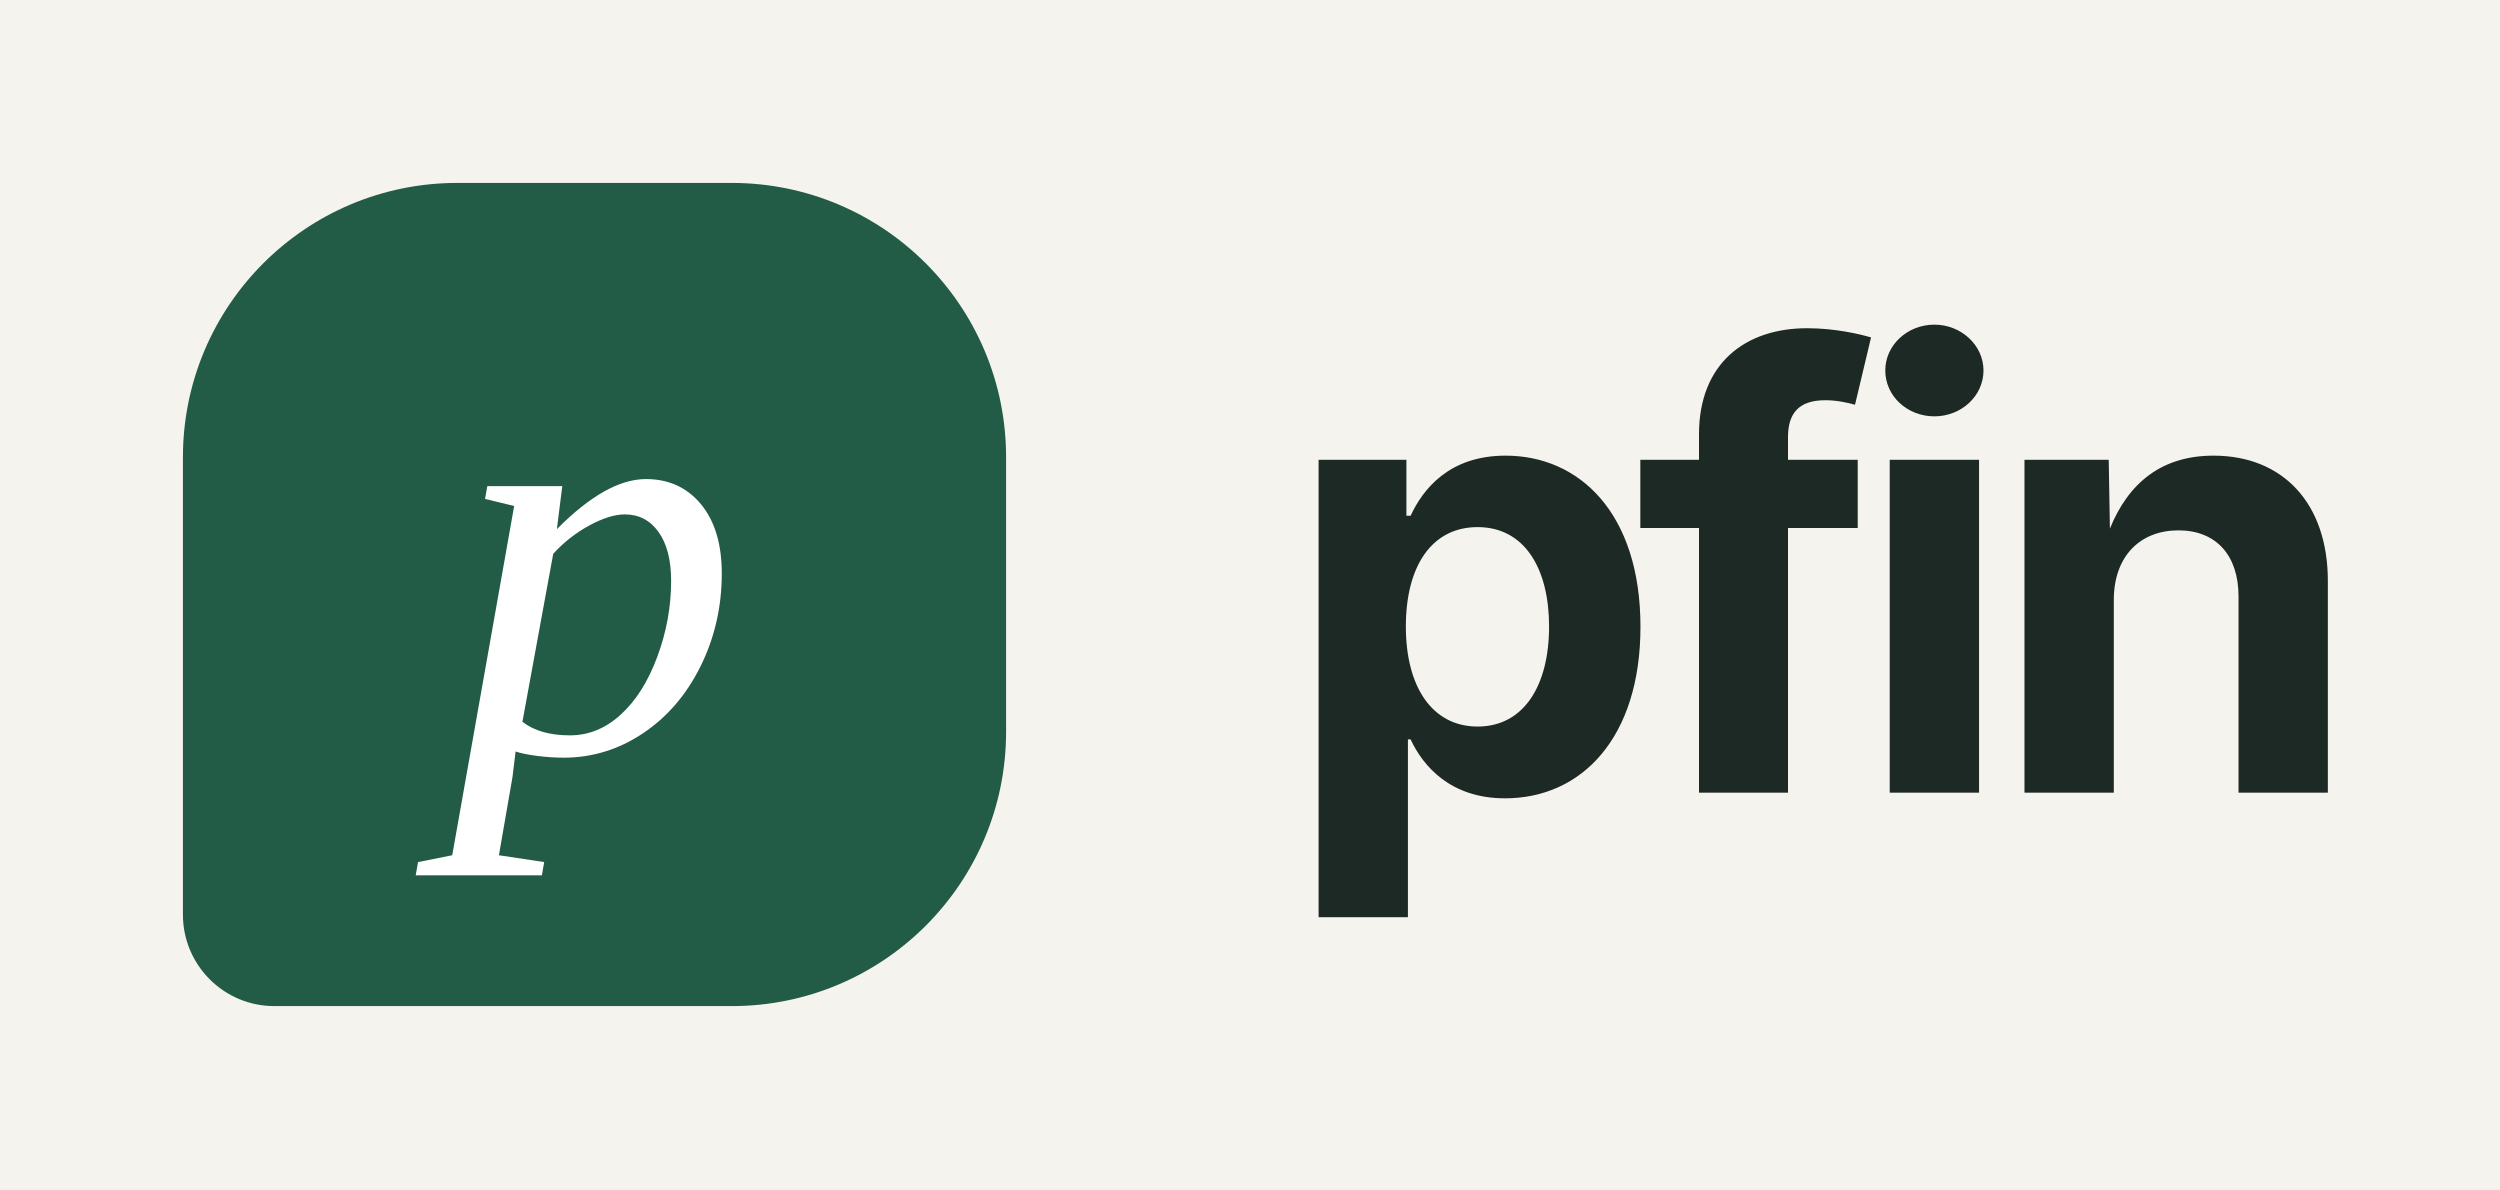
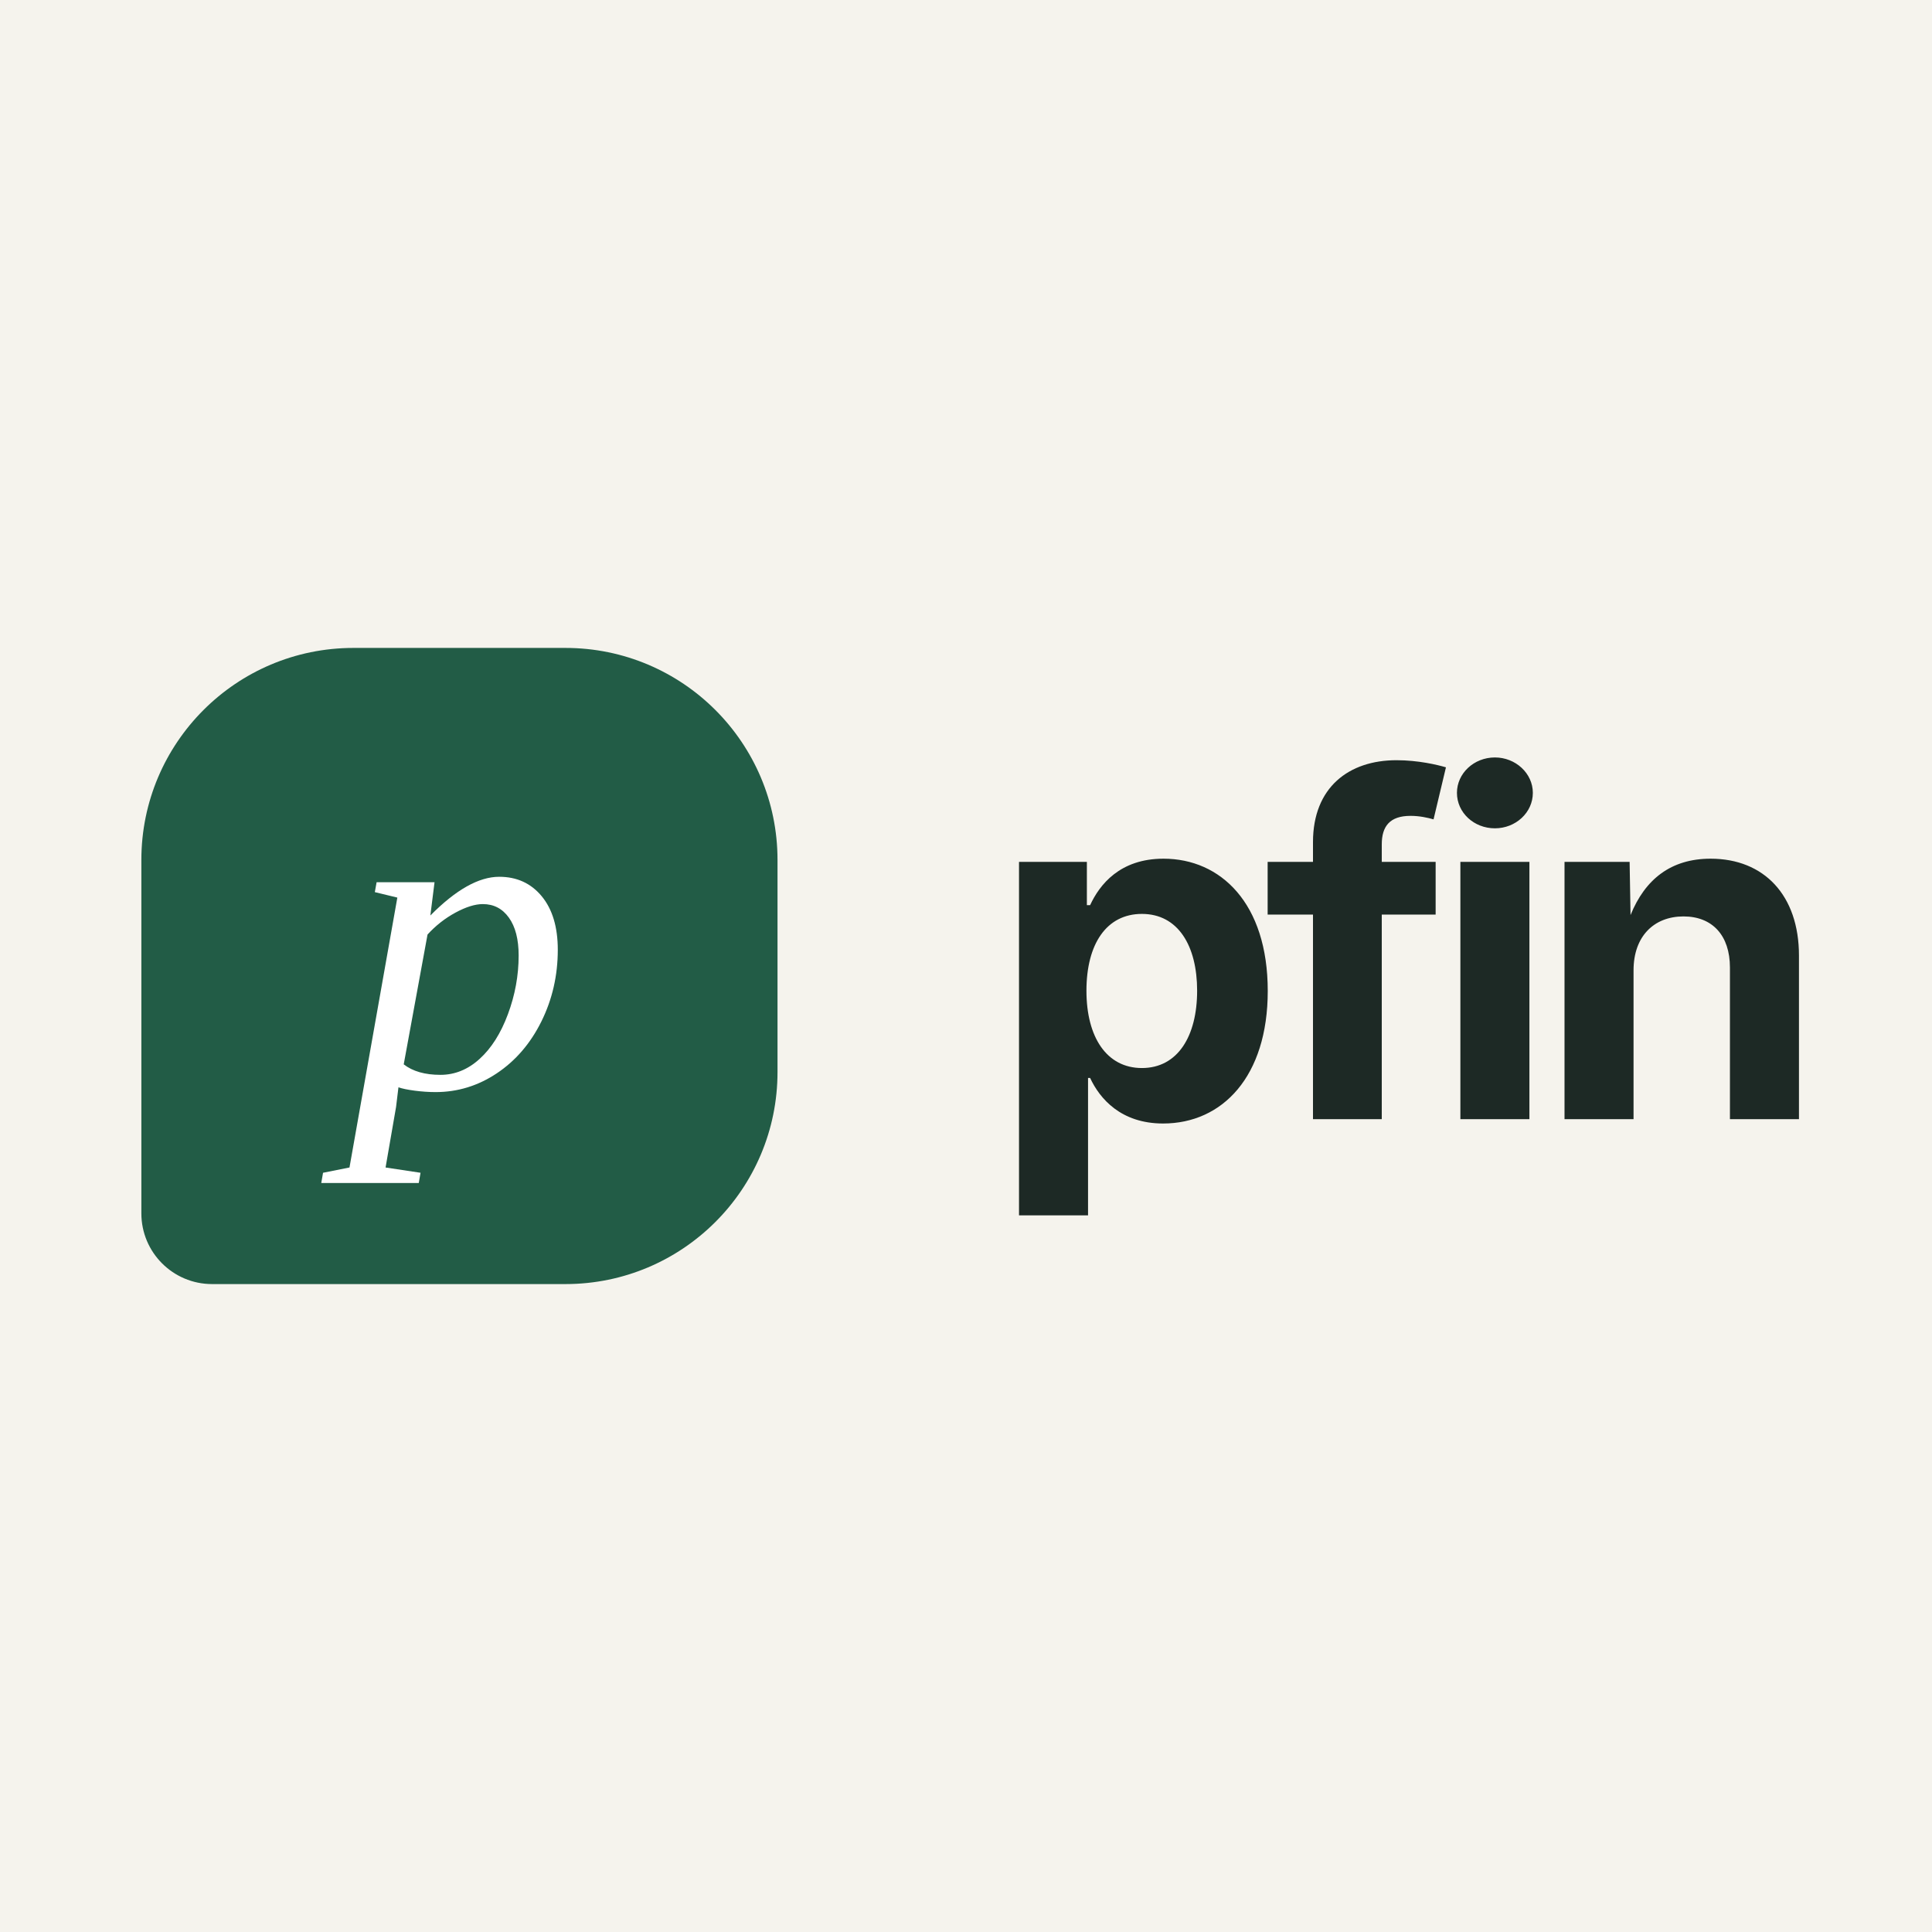
- <svg xmlns="http://www.w3.org/2000/svg" width="492" height="234" viewBox="-36 -36 492 234">
-   <rect x="-36" y="-36" width="492" height="234" fill="#f5f3ed" />
+ <svg xmlns="http://www.w3.org/2000/svg" width="492" height="492" viewBox="-36 -165 492 492">
+   <rect x="-36" y="-165" width="492" height="492" fill="#f5f3ed" />
  <path fill="#225c46" d="M54 0h54a54 54 0 0 1 54 54v54a54 54 0 0 1-54 54H18a18 18 0 0 1-18-18V54A54 54 0 0 1 54 0Z" />
  <text x="81" y="112" fill="#fff" font-family="Georgia, 'Times New Roman', serif" font-size="114" font-style="italic" text-anchor="middle">p</text>
  <text x="216" y="120" fill="#1d2925" font-family="Inter, 'Avenir Next', Avenir, 'Segoe UI', sans-serif" font-size="120" font-weight="650" letter-spacing="-6">pfin</text>
</svg>
